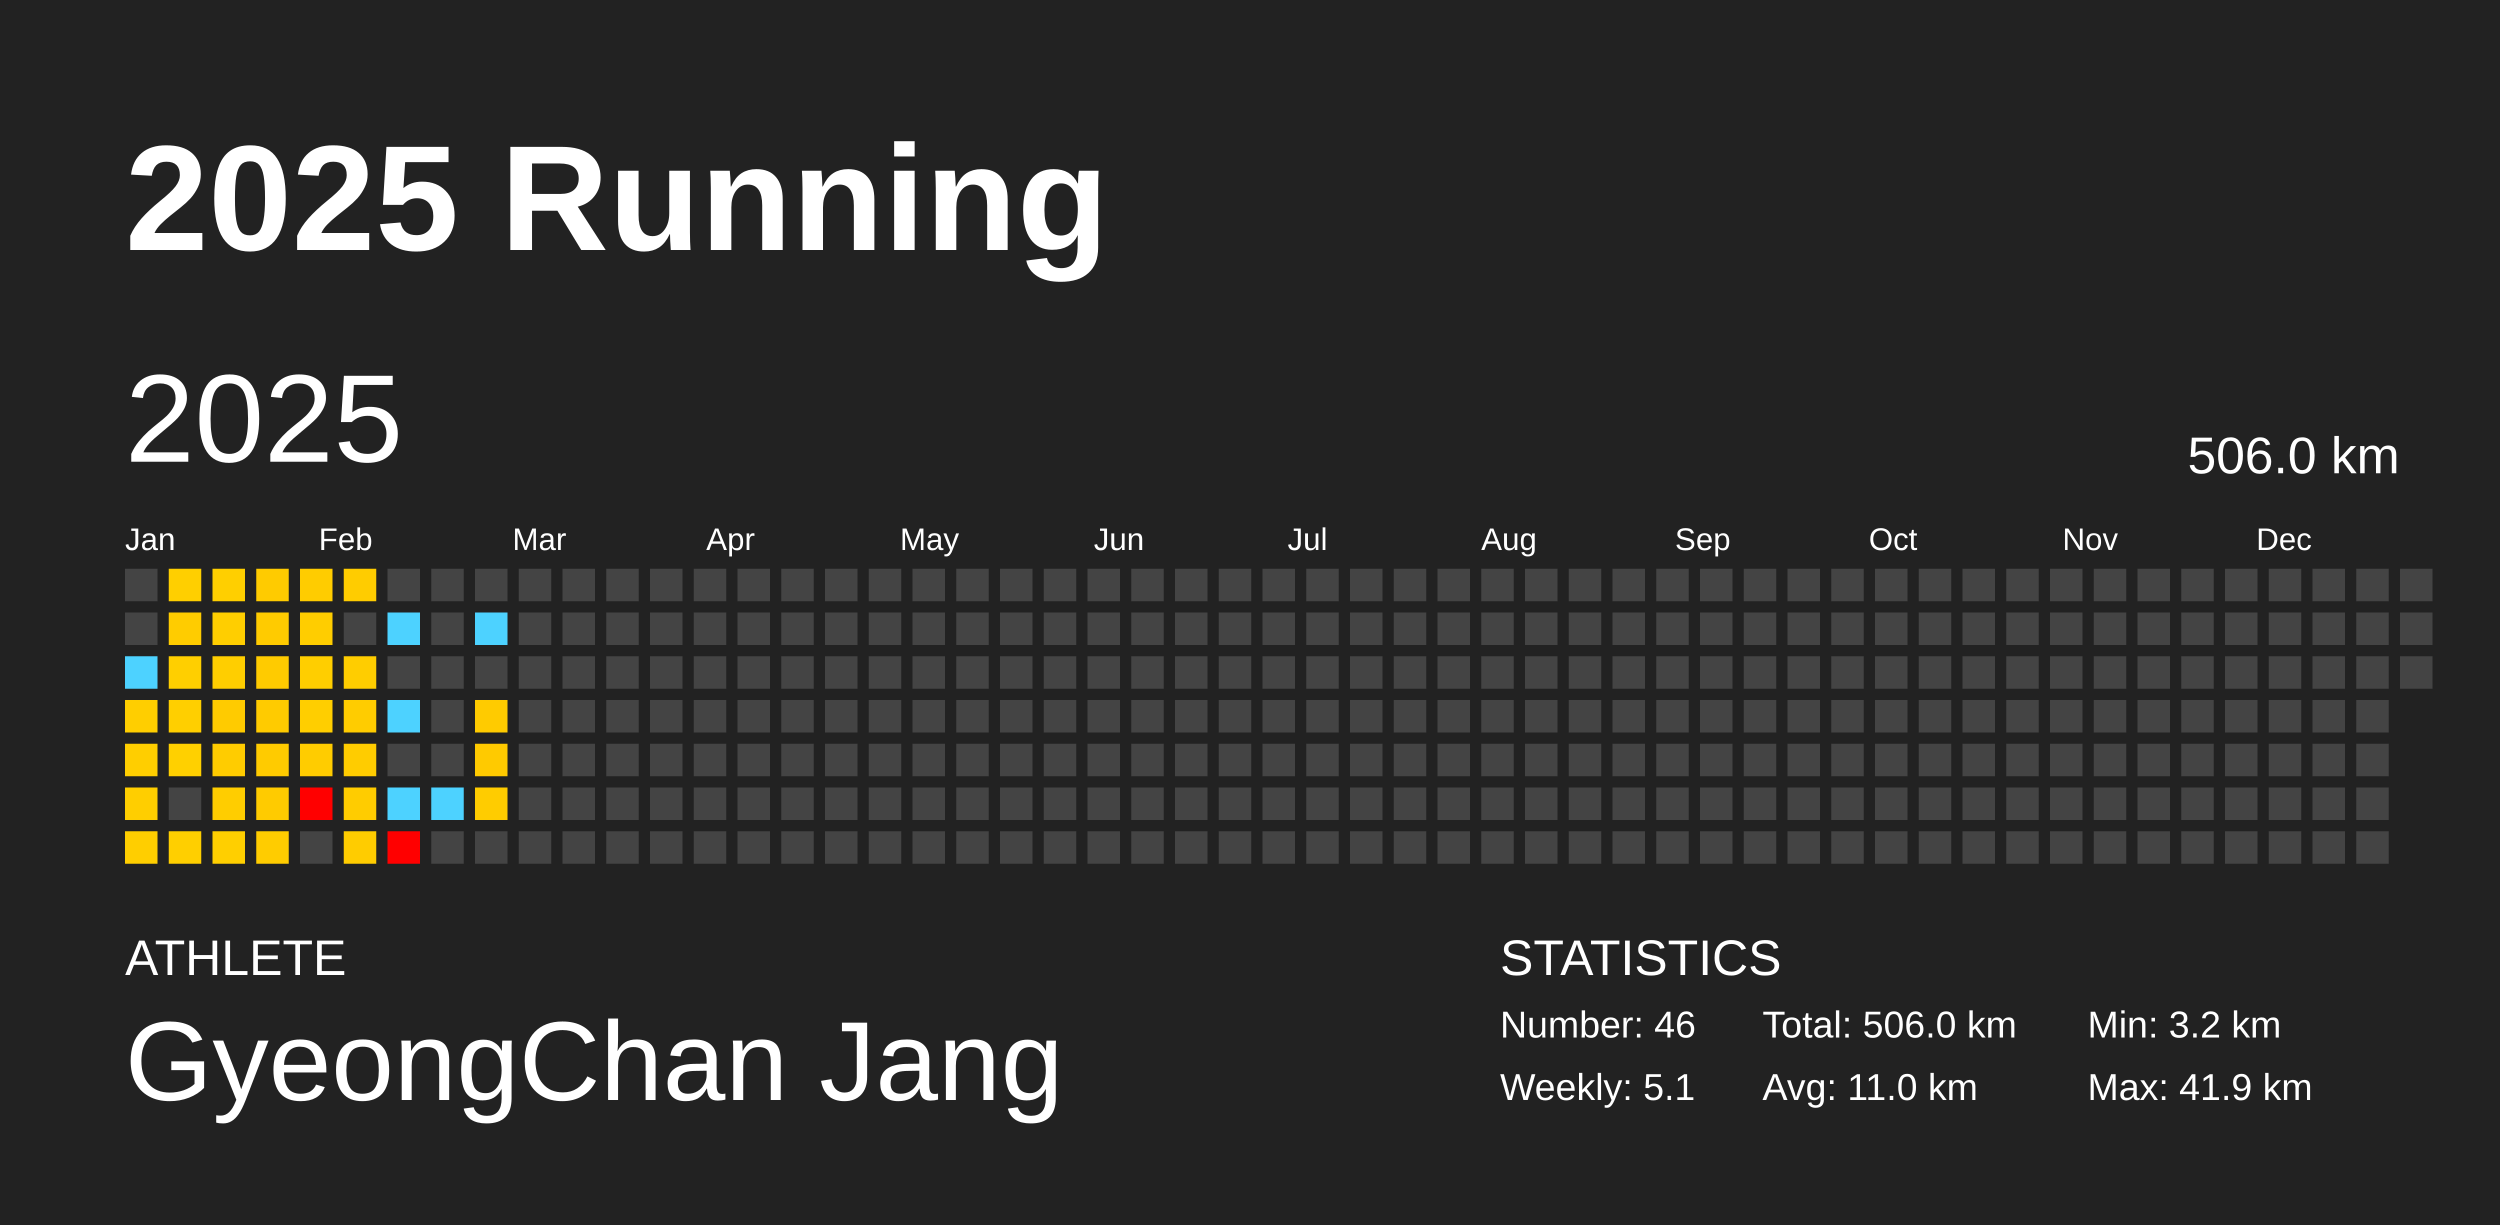
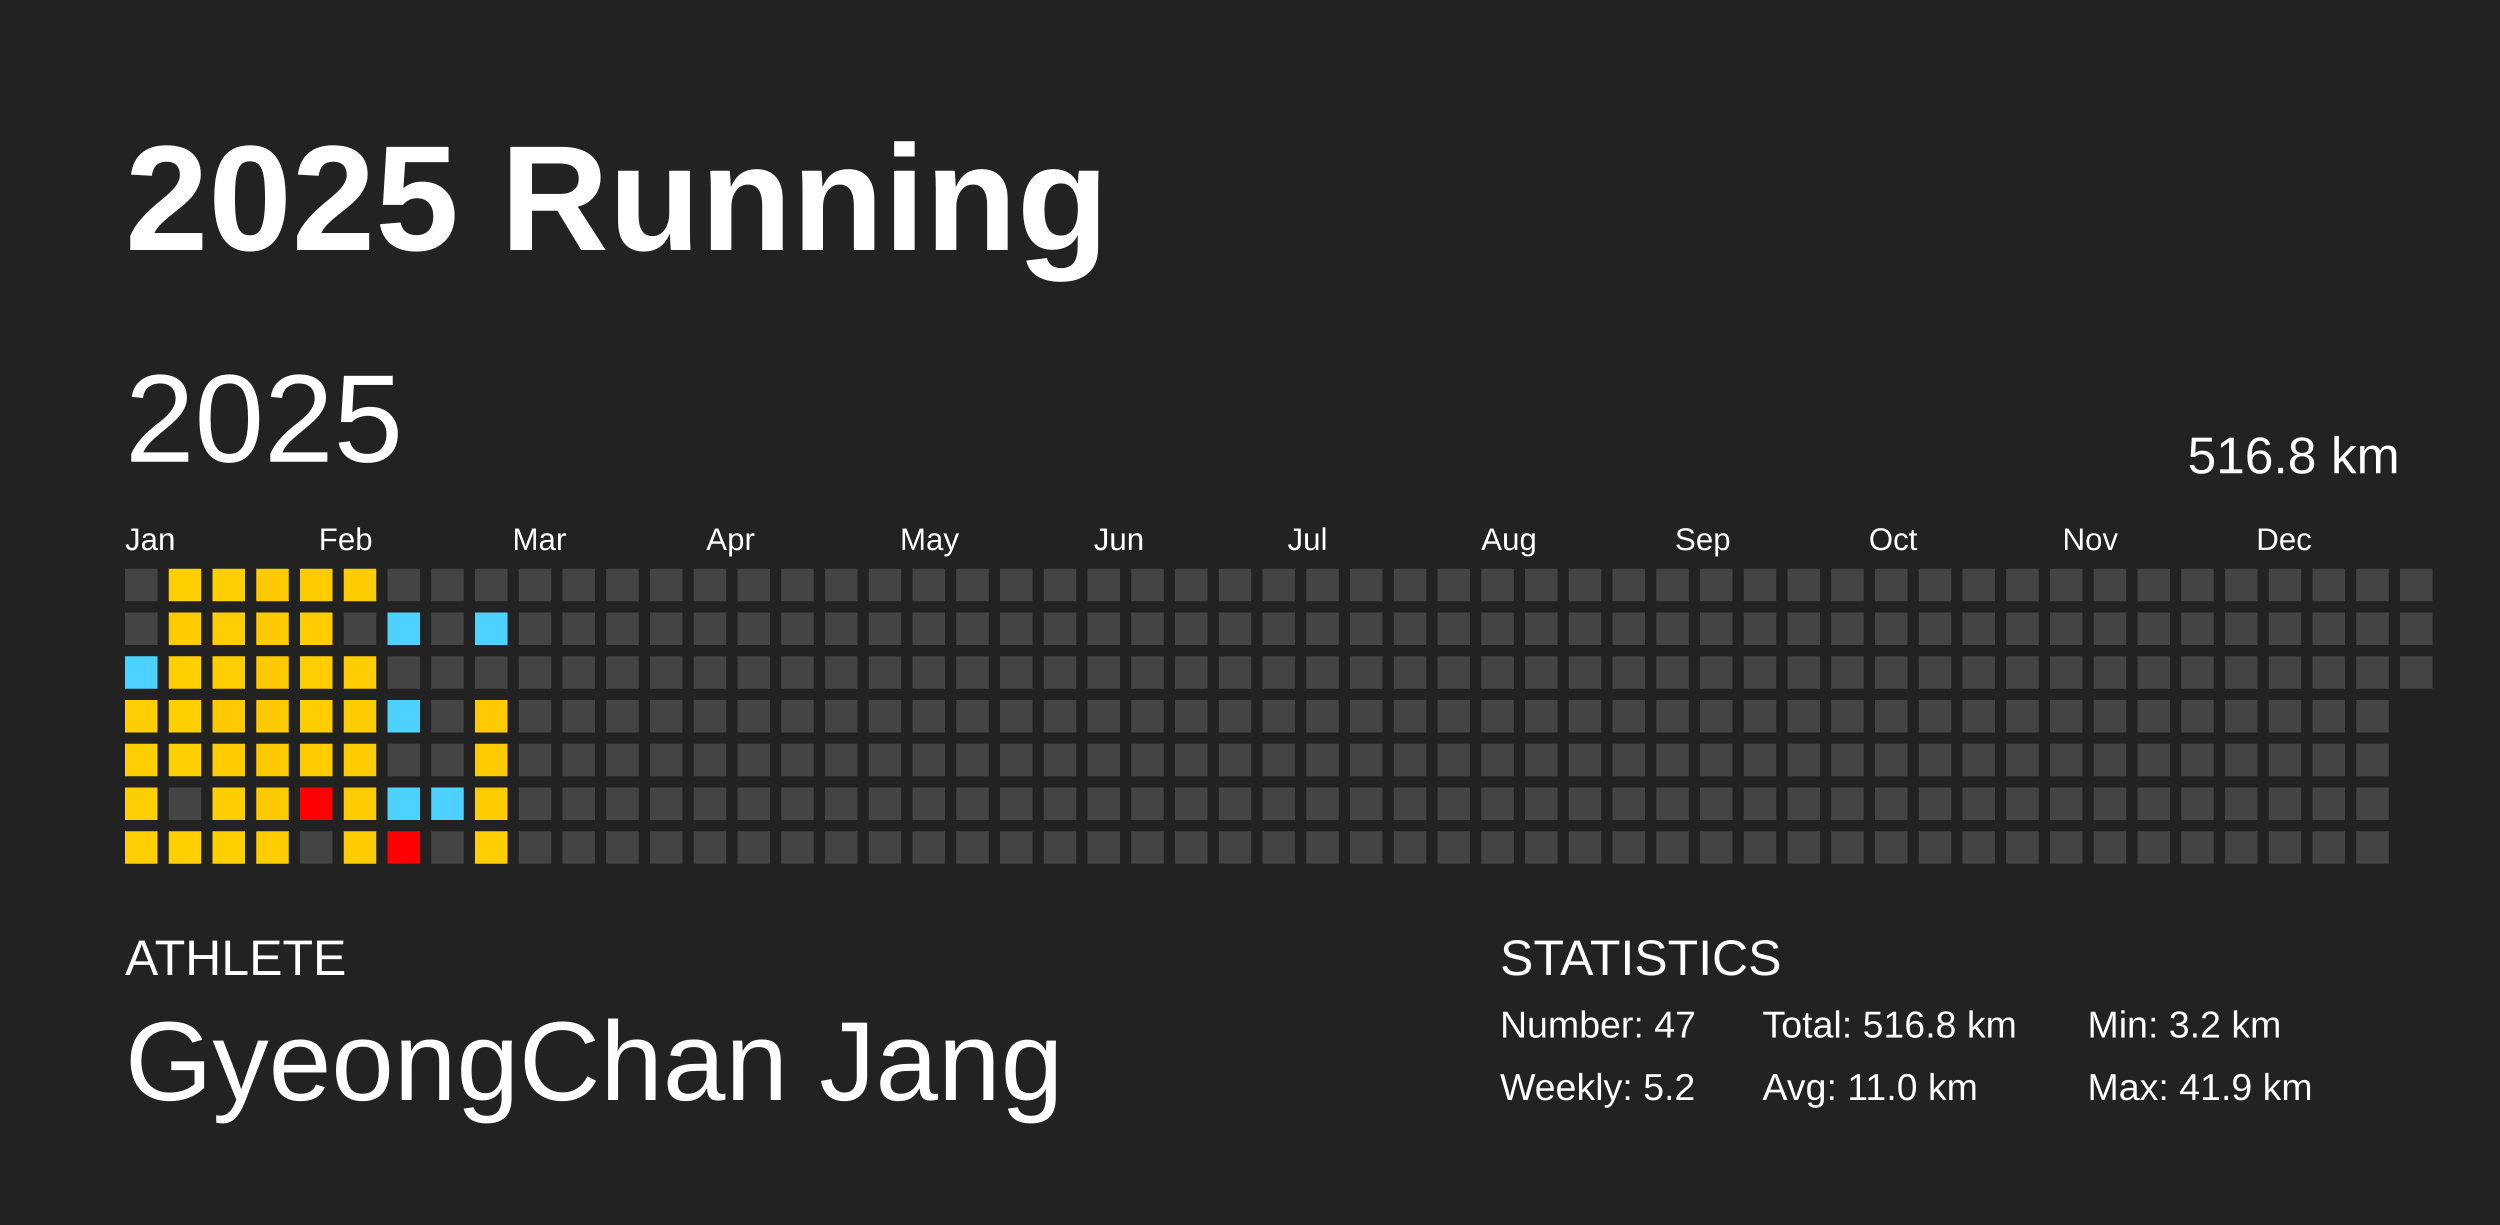
<svg xmlns="http://www.w3.org/2000/svg" baseProfile="full" height="98mm" version="1.1" viewBox="0,0,200,98" width="200mm">
  <defs />
  <rect fill="#222222" height="98" width="200" x="0" y="0" />
  <text fill="#FFFFFF" style="font-size:12px; font-family:Arial; font-weight:bold;" x="10" y="20">2025 Running</text>
  <text fill="#FFFFFF" style="font-size:4px; font-family:Arial" x="10" y="78">ATHLETE</text>
  <text fill="#FFFFFF" style="font-size:9px; font-family:Arial" x="10" y="88">GyeongChan Jang</text>
  <text fill="#FFFFFF" style="font-size:4px; font-family:Arial" x="120" y="78">STATISTICS</text>
-   <text fill="#FFFFFF" style="font-size:3px; font-family:Arial" x="120" y="83">Number: 46</text>
-   <text fill="#FFFFFF" style="font-size:3px; font-family:Arial" x="120" y="88">Weekly: 5.1</text>
-   <text fill="#FFFFFF" style="font-size:3px; font-family:Arial" x="141" y="83">Total: 506.0 km</text>
+   <text fill="#FFFFFF" style="font-size:3px; font-family:Arial" x="120" y="83">Number: 47</text>
+   <text fill="#FFFFFF" style="font-size:3px; font-family:Arial" x="120" y="88">Weekly: 5.2</text>
+   <text fill="#FFFFFF" style="font-size:3px; font-family:Arial" x="141" y="83">Total: 516.8 km</text>
  <text fill="#FFFFFF" style="font-size:3px; font-family:Arial" x="141" y="88">Avg: 11.0 km</text>
  <text fill="#FFFFFF" style="font-size:3px; font-family:Arial" x="167" y="83">Min: 3.2 km</text>
  <text fill="#FFFFFF" style="font-size:3px; font-family:Arial" x="167" y="88">Max: 41.9 km</text>
  <text dominant-baseline="hanging" fill="#FFFFFF" style="font-size:10.0px; font-family:Arial;" x="10" y="30">2025</text>
-   <text dominant-baseline="hanging" fill="#FFFFFF" style="font-size:4.125px; font-family:Arial;" x="175" y="35">506.0 km</text>
+   <text dominant-baseline="hanging" fill="#FFFFFF" style="font-size:4.125px; font-family:Arial;" x="175" y="35">516.8 km</text>
  <text fill="#FFFFFF" style="font-size:2.5px; font-family:Arial" x="10.0" y="44">Jan</text>
  <text fill="#FFFFFF" style="font-size:2.5px; font-family:Arial" x="25.5" y="44">Feb</text>
  <text fill="#FFFFFF" style="font-size:2.5px; font-family:Arial" x="41.0" y="44">Mar</text>
  <text fill="#FFFFFF" style="font-size:2.5px; font-family:Arial" x="56.5" y="44">Apr</text>
  <text fill="#FFFFFF" style="font-size:2.5px; font-family:Arial" x="72.0" y="44">May</text>
  <text fill="#FFFFFF" style="font-size:2.5px; font-family:Arial" x="87.5" y="44">Jun</text>
  <text fill="#FFFFFF" style="font-size:2.5px; font-family:Arial" x="103.0" y="44">Jul</text>
  <text fill="#FFFFFF" style="font-size:2.5px; font-family:Arial" x="118.5" y="44">Aug</text>
  <text fill="#FFFFFF" style="font-size:2.5px; font-family:Arial" x="134.0" y="44">Sep</text>
  <text fill="#FFFFFF" style="font-size:2.5px; font-family:Arial" x="149.5" y="44">Oct</text>
  <text fill="#FFFFFF" style="font-size:2.5px; font-family:Arial" x="165.0" y="44">Nov</text>
  <text fill="#FFFFFF" style="font-size:2.5px; font-family:Arial" x="180.5" y="44">Dec</text>
  <rect fill="#444444" height="2.6" width="2.6" x="10.0" y="45.5" />
  <rect fill="#444444" height="2.6" width="2.6" x="10.0" y="49.0" />
  <rect fill="#4dd2ff" height="2.6" width="2.6" x="10.0" y="52.5" />
  <rect fill="#ffce00" height="2.6" width="2.6" x="10.0" y="56.0" />
  <rect fill="#ffce00" height="2.6" width="2.6" x="10.0" y="59.5" />
  <rect fill="#ffce00" height="2.6" width="2.6" x="10.0" y="63.0" />
  <rect fill="#ffce00" height="2.6" width="2.6" x="10.0" y="66.5" />
  <rect fill="#ffcf00" height="2.6" width="2.6" x="13.5" y="45.5" />
  <rect fill="#ffcc00" height="2.6" width="2.6" x="13.5" y="49.0" />
  <rect fill="#ffcf00" height="2.6" width="2.6" x="13.5" y="52.5" />
  <rect fill="#ffcf00" height="2.6" width="2.6" x="13.5" y="56.0" />
  <rect fill="#ffd000" height="2.6" width="2.6" x="13.5" y="59.5" />
  <rect fill="#444444" height="2.6" width="2.6" x="13.5" y="63.0" />
  <rect fill="#ffcf00" height="2.6" width="2.6" x="13.5" y="66.5" />
  <rect fill="#ffcf00" height="2.6" width="2.6" x="17.0" y="45.5" />
  <rect fill="#ffce00" height="2.6" width="2.6" x="17.0" y="49.0" />
  <rect fill="#ffce00" height="2.6" width="2.6" x="17.0" y="52.5" />
  <rect fill="#ffcb00" height="2.6" width="2.6" x="17.0" y="56.0" />
  <rect fill="#ffcc00" height="2.6" width="2.6" x="17.0" y="59.5" />
  <rect fill="#ffcd00" height="2.6" width="2.6" x="17.0" y="63.0" />
  <rect fill="#ffcf00" height="2.6" width="2.6" x="17.0" y="66.5" />
  <rect fill="#ffcb00" height="2.6" width="2.6" x="20.5" y="45.5" />
  <rect fill="#ffcb00" height="2.6" width="2.6" x="20.5" y="49.0" />
  <rect fill="#ffcb00" height="2.6" width="2.6" x="20.5" y="52.5" />
  <rect fill="#ffcb00" height="2.6" width="2.6" x="20.5" y="56.0" />
  <rect fill="#ffcb00" height="2.6" width="2.6" x="20.5" y="59.5" />
  <rect fill="#ffcb00" height="2.6" width="2.6" x="20.5" y="63.0" />
  <rect fill="#ffcc00" height="2.6" width="2.6" x="20.5" y="66.5" />
  <rect fill="#ffcc00" height="2.6" width="2.6" x="24.0" y="45.5" />
  <rect fill="#ffcd00" height="2.6" width="2.6" x="24.0" y="49.0" />
  <rect fill="#ffce00" height="2.6" width="2.6" x="24.0" y="52.5" />
  <rect fill="#ffce00" height="2.6" width="2.6" x="24.0" y="56.0" />
  <rect fill="#ffcc00" height="2.6" width="2.6" x="24.0" y="59.5" />
  <rect fill="red" height="2.6" width="2.6" x="24.0" y="63.0" />
  <rect fill="#444444" height="2.6" width="2.6" x="24.0" y="66.5" />
  <rect fill="#ffcc00" height="2.6" width="2.6" x="27.5" y="45.5" />
  <rect fill="#444444" height="2.6" width="2.6" x="27.5" y="49.0" />
  <rect fill="#ffcd00" height="2.6" width="2.6" x="27.5" y="52.5" />
  <rect fill="#ffcc00" height="2.6" width="2.6" x="27.5" y="56.0" />
  <rect fill="#ffcc00" height="2.6" width="2.6" x="27.5" y="59.5" />
  <rect fill="#ffcc00" height="2.6" width="2.6" x="27.5" y="63.0" />
  <rect fill="#ffcc00" height="2.6" width="2.6" x="27.5" y="66.5" />
  <rect fill="#444444" height="2.6" width="2.6" x="31.0" y="45.5" />
  <rect fill="#4dd2ff" height="2.6" width="2.6" x="31.0" y="49.0" />
  <rect fill="#444444" height="2.6" width="2.6" x="31.0" y="52.5" />
  <rect fill="#4dd2ff" height="2.6" width="2.6" x="31.0" y="56.0" />
  <rect fill="#444444" height="2.6" width="2.6" x="31.0" y="59.5" />
  <rect fill="#4dd2ff" height="2.6" width="2.6" x="31.0" y="63.0" />
  <rect fill="red" height="2.6" width="2.6" x="31.0" y="66.5" />
  <rect fill="#444444" height="2.6" width="2.6" x="34.5" y="45.5" />
  <rect fill="#444444" height="2.6" width="2.6" x="34.5" y="49.0" />
  <rect fill="#444444" height="2.6" width="2.6" x="34.5" y="52.5" />
  <rect fill="#444444" height="2.6" width="2.6" x="34.5" y="56.0" />
  <rect fill="#444444" height="2.6" width="2.6" x="34.5" y="59.5" />
  <rect fill="#4dd2ff" height="2.6" width="2.6" x="34.5" y="63.0" />
  <rect fill="#444444" height="2.6" width="2.6" x="34.5" y="66.5" />
  <rect fill="#444444" height="2.6" width="2.6" x="38.0" y="45.5" />
  <rect fill="#4dd2ff" height="2.6" width="2.6" x="38.0" y="49.0" />
  <rect fill="#444444" height="2.6" width="2.6" x="38.0" y="52.5" />
  <rect fill="#ffcb00" height="2.6" width="2.6" x="38.0" y="56.0" />
  <rect fill="#ffca00" height="2.6" width="2.6" x="38.0" y="59.5" />
  <rect fill="#ffcc00" height="2.6" width="2.6" x="38.0" y="63.0" />
-   <rect fill="#444444" height="2.6" width="2.6" x="38.0" y="66.5" />
+   <rect fill="#ffcd00" height="2.6" width="2.6" x="38.0" y="66.5" />
  <rect fill="#444444" height="2.6" width="2.6" x="41.5" y="45.5" />
  <rect fill="#444444" height="2.6" width="2.6" x="41.5" y="49.0" />
  <rect fill="#444444" height="2.6" width="2.6" x="41.5" y="52.5" />
  <rect fill="#444444" height="2.6" width="2.6" x="41.5" y="56.0" />
  <rect fill="#444444" height="2.6" width="2.6" x="41.5" y="59.5" />
  <rect fill="#444444" height="2.6" width="2.6" x="41.5" y="63.0" />
  <rect fill="#444444" height="2.6" width="2.6" x="41.5" y="66.5" />
  <rect fill="#444444" height="2.6" width="2.6" x="45.0" y="45.5" />
  <rect fill="#444444" height="2.6" width="2.6" x="45.0" y="49.0" />
  <rect fill="#444444" height="2.6" width="2.6" x="45.0" y="52.5" />
  <rect fill="#444444" height="2.6" width="2.6" x="45.0" y="56.0" />
  <rect fill="#444444" height="2.6" width="2.6" x="45.0" y="59.5" />
  <rect fill="#444444" height="2.6" width="2.6" x="45.0" y="63.0" />
  <rect fill="#444444" height="2.6" width="2.6" x="45.0" y="66.5" />
  <rect fill="#444444" height="2.6" width="2.6" x="48.5" y="45.5" />
  <rect fill="#444444" height="2.6" width="2.6" x="48.5" y="49.0" />
  <rect fill="#444444" height="2.6" width="2.6" x="48.5" y="52.5" />
  <rect fill="#444444" height="2.6" width="2.6" x="48.5" y="56.0" />
  <rect fill="#444444" height="2.6" width="2.6" x="48.5" y="59.5" />
  <rect fill="#444444" height="2.6" width="2.6" x="48.5" y="63.0" />
  <rect fill="#444444" height="2.6" width="2.6" x="48.5" y="66.5" />
  <rect fill="#444444" height="2.6" width="2.6" x="52.0" y="45.5" />
  <rect fill="#444444" height="2.6" width="2.6" x="52.0" y="49.0" />
  <rect fill="#444444" height="2.6" width="2.6" x="52.0" y="52.5" />
  <rect fill="#444444" height="2.6" width="2.6" x="52.0" y="56.0" />
  <rect fill="#444444" height="2.6" width="2.6" x="52.0" y="59.5" />
  <rect fill="#444444" height="2.6" width="2.6" x="52.0" y="63.0" />
  <rect fill="#444444" height="2.6" width="2.6" x="52.0" y="66.5" />
  <rect fill="#444444" height="2.6" width="2.6" x="55.5" y="45.5" />
  <rect fill="#444444" height="2.6" width="2.6" x="55.5" y="49.0" />
  <rect fill="#444444" height="2.6" width="2.6" x="55.5" y="52.5" />
  <rect fill="#444444" height="2.6" width="2.6" x="55.5" y="56.0" />
  <rect fill="#444444" height="2.6" width="2.6" x="55.5" y="59.5" />
  <rect fill="#444444" height="2.6" width="2.6" x="55.5" y="63.0" />
  <rect fill="#444444" height="2.6" width="2.6" x="55.5" y="66.5" />
  <rect fill="#444444" height="2.6" width="2.6" x="59.0" y="45.5" />
  <rect fill="#444444" height="2.6" width="2.6" x="59.0" y="49.0" />
  <rect fill="#444444" height="2.6" width="2.6" x="59.0" y="52.5" />
  <rect fill="#444444" height="2.6" width="2.6" x="59.0" y="56.0" />
  <rect fill="#444444" height="2.6" width="2.6" x="59.0" y="59.5" />
  <rect fill="#444444" height="2.6" width="2.6" x="59.0" y="63.0" />
  <rect fill="#444444" height="2.6" width="2.6" x="59.0" y="66.5" />
  <rect fill="#444444" height="2.6" width="2.6" x="62.5" y="45.5" />
  <rect fill="#444444" height="2.6" width="2.6" x="62.5" y="49.0" />
  <rect fill="#444444" height="2.6" width="2.6" x="62.5" y="52.5" />
  <rect fill="#444444" height="2.6" width="2.6" x="62.5" y="56.0" />
  <rect fill="#444444" height="2.6" width="2.6" x="62.5" y="59.5" />
  <rect fill="#444444" height="2.6" width="2.6" x="62.5" y="63.0" />
  <rect fill="#444444" height="2.6" width="2.6" x="62.5" y="66.5" />
  <rect fill="#444444" height="2.6" width="2.6" x="66.0" y="45.5" />
  <rect fill="#444444" height="2.6" width="2.6" x="66.0" y="49.0" />
  <rect fill="#444444" height="2.6" width="2.6" x="66.0" y="52.5" />
  <rect fill="#444444" height="2.6" width="2.6" x="66.0" y="56.0" />
  <rect fill="#444444" height="2.6" width="2.6" x="66.0" y="59.5" />
  <rect fill="#444444" height="2.6" width="2.6" x="66.0" y="63.0" />
  <rect fill="#444444" height="2.6" width="2.6" x="66.0" y="66.5" />
  <rect fill="#444444" height="2.6" width="2.6" x="69.5" y="45.5" />
  <rect fill="#444444" height="2.6" width="2.6" x="69.5" y="49.0" />
  <rect fill="#444444" height="2.6" width="2.6" x="69.5" y="52.5" />
  <rect fill="#444444" height="2.6" width="2.6" x="69.5" y="56.0" />
  <rect fill="#444444" height="2.6" width="2.6" x="69.5" y="59.5" />
  <rect fill="#444444" height="2.6" width="2.6" x="69.5" y="63.0" />
  <rect fill="#444444" height="2.6" width="2.6" x="69.5" y="66.5" />
  <rect fill="#444444" height="2.6" width="2.6" x="73.0" y="45.5" />
  <rect fill="#444444" height="2.6" width="2.6" x="73.0" y="49.0" />
  <rect fill="#444444" height="2.6" width="2.6" x="73.0" y="52.5" />
  <rect fill="#444444" height="2.6" width="2.6" x="73.0" y="56.0" />
  <rect fill="#444444" height="2.6" width="2.6" x="73.0" y="59.5" />
  <rect fill="#444444" height="2.6" width="2.6" x="73.0" y="63.0" />
  <rect fill="#444444" height="2.6" width="2.6" x="73.0" y="66.5" />
  <rect fill="#444444" height="2.6" width="2.6" x="76.5" y="45.5" />
  <rect fill="#444444" height="2.6" width="2.6" x="76.5" y="49.0" />
  <rect fill="#444444" height="2.6" width="2.6" x="76.5" y="52.5" />
  <rect fill="#444444" height="2.6" width="2.6" x="76.5" y="56.0" />
  <rect fill="#444444" height="2.6" width="2.6" x="76.5" y="59.5" />
  <rect fill="#444444" height="2.6" width="2.6" x="76.5" y="63.0" />
  <rect fill="#444444" height="2.6" width="2.6" x="76.5" y="66.5" />
  <rect fill="#444444" height="2.6" width="2.6" x="80.0" y="45.5" />
  <rect fill="#444444" height="2.6" width="2.6" x="80.0" y="49.0" />
  <rect fill="#444444" height="2.6" width="2.6" x="80.0" y="52.5" />
  <rect fill="#444444" height="2.6" width="2.6" x="80.0" y="56.0" />
  <rect fill="#444444" height="2.6" width="2.6" x="80.0" y="59.5" />
  <rect fill="#444444" height="2.6" width="2.6" x="80.0" y="63.0" />
  <rect fill="#444444" height="2.6" width="2.6" x="80.0" y="66.5" />
  <rect fill="#444444" height="2.6" width="2.6" x="83.5" y="45.5" />
  <rect fill="#444444" height="2.6" width="2.6" x="83.5" y="49.0" />
  <rect fill="#444444" height="2.6" width="2.6" x="83.5" y="52.5" />
  <rect fill="#444444" height="2.6" width="2.6" x="83.5" y="56.0" />
  <rect fill="#444444" height="2.6" width="2.6" x="83.5" y="59.5" />
  <rect fill="#444444" height="2.6" width="2.6" x="83.5" y="63.0" />
  <rect fill="#444444" height="2.6" width="2.6" x="83.5" y="66.5" />
  <rect fill="#444444" height="2.6" width="2.6" x="87.0" y="45.5" />
  <rect fill="#444444" height="2.6" width="2.6" x="87.0" y="49.0" />
  <rect fill="#444444" height="2.6" width="2.6" x="87.0" y="52.5" />
  <rect fill="#444444" height="2.6" width="2.6" x="87.0" y="56.0" />
  <rect fill="#444444" height="2.6" width="2.6" x="87.0" y="59.5" />
  <rect fill="#444444" height="2.6" width="2.6" x="87.0" y="63.0" />
  <rect fill="#444444" height="2.6" width="2.6" x="87.0" y="66.5" />
  <rect fill="#444444" height="2.6" width="2.6" x="90.5" y="45.5" />
  <rect fill="#444444" height="2.6" width="2.6" x="90.5" y="49.0" />
  <rect fill="#444444" height="2.6" width="2.6" x="90.5" y="52.5" />
  <rect fill="#444444" height="2.6" width="2.6" x="90.5" y="56.0" />
  <rect fill="#444444" height="2.6" width="2.6" x="90.5" y="59.5" />
  <rect fill="#444444" height="2.6" width="2.6" x="90.5" y="63.0" />
  <rect fill="#444444" height="2.6" width="2.6" x="90.5" y="66.5" />
  <rect fill="#444444" height="2.6" width="2.6" x="94.0" y="45.5" />
  <rect fill="#444444" height="2.6" width="2.6" x="94.0" y="49.0" />
  <rect fill="#444444" height="2.6" width="2.6" x="94.0" y="52.5" />
  <rect fill="#444444" height="2.6" width="2.6" x="94.0" y="56.0" />
  <rect fill="#444444" height="2.6" width="2.6" x="94.0" y="59.5" />
  <rect fill="#444444" height="2.6" width="2.6" x="94.0" y="63.0" />
  <rect fill="#444444" height="2.6" width="2.6" x="94.0" y="66.5" />
  <rect fill="#444444" height="2.6" width="2.6" x="97.5" y="45.5" />
  <rect fill="#444444" height="2.6" width="2.6" x="97.5" y="49.0" />
  <rect fill="#444444" height="2.6" width="2.6" x="97.5" y="52.5" />
  <rect fill="#444444" height="2.6" width="2.6" x="97.5" y="56.0" />
  <rect fill="#444444" height="2.6" width="2.6" x="97.5" y="59.5" />
  <rect fill="#444444" height="2.6" width="2.6" x="97.5" y="63.0" />
  <rect fill="#444444" height="2.6" width="2.6" x="97.5" y="66.5" />
  <rect fill="#444444" height="2.6" width="2.6" x="101.0" y="45.5" />
  <rect fill="#444444" height="2.6" width="2.6" x="101.0" y="49.0" />
  <rect fill="#444444" height="2.6" width="2.6" x="101.0" y="52.5" />
  <rect fill="#444444" height="2.6" width="2.6" x="101.0" y="56.0" />
  <rect fill="#444444" height="2.6" width="2.6" x="101.0" y="59.5" />
  <rect fill="#444444" height="2.6" width="2.6" x="101.0" y="63.0" />
  <rect fill="#444444" height="2.6" width="2.6" x="101.0" y="66.5" />
  <rect fill="#444444" height="2.6" width="2.6" x="104.5" y="45.5" />
  <rect fill="#444444" height="2.6" width="2.6" x="104.5" y="49.0" />
  <rect fill="#444444" height="2.6" width="2.6" x="104.5" y="52.5" />
  <rect fill="#444444" height="2.6" width="2.6" x="104.5" y="56.0" />
  <rect fill="#444444" height="2.6" width="2.6" x="104.5" y="59.5" />
  <rect fill="#444444" height="2.6" width="2.6" x="104.5" y="63.0" />
  <rect fill="#444444" height="2.6" width="2.6" x="104.5" y="66.5" />
  <rect fill="#444444" height="2.6" width="2.6" x="108.0" y="45.5" />
  <rect fill="#444444" height="2.6" width="2.6" x="108.0" y="49.0" />
  <rect fill="#444444" height="2.6" width="2.6" x="108.0" y="52.5" />
  <rect fill="#444444" height="2.6" width="2.6" x="108.0" y="56.0" />
  <rect fill="#444444" height="2.6" width="2.6" x="108.0" y="59.5" />
  <rect fill="#444444" height="2.6" width="2.6" x="108.0" y="63.0" />
  <rect fill="#444444" height="2.6" width="2.6" x="108.0" y="66.5" />
  <rect fill="#444444" height="2.6" width="2.6" x="111.5" y="45.5" />
  <rect fill="#444444" height="2.6" width="2.6" x="111.5" y="49.0" />
  <rect fill="#444444" height="2.6" width="2.6" x="111.5" y="52.5" />
  <rect fill="#444444" height="2.6" width="2.6" x="111.5" y="56.0" />
  <rect fill="#444444" height="2.6" width="2.6" x="111.5" y="59.5" />
  <rect fill="#444444" height="2.6" width="2.6" x="111.5" y="63.0" />
  <rect fill="#444444" height="2.6" width="2.6" x="111.5" y="66.5" />
  <rect fill="#444444" height="2.6" width="2.6" x="115.0" y="45.5" />
  <rect fill="#444444" height="2.6" width="2.6" x="115.0" y="49.0" />
  <rect fill="#444444" height="2.6" width="2.6" x="115.0" y="52.5" />
  <rect fill="#444444" height="2.6" width="2.6" x="115.0" y="56.0" />
  <rect fill="#444444" height="2.6" width="2.6" x="115.0" y="59.5" />
  <rect fill="#444444" height="2.6" width="2.6" x="115.0" y="63.0" />
  <rect fill="#444444" height="2.6" width="2.6" x="115.0" y="66.5" />
  <rect fill="#444444" height="2.6" width="2.6" x="118.5" y="45.5" />
  <rect fill="#444444" height="2.6" width="2.6" x="118.5" y="49.0" />
  <rect fill="#444444" height="2.6" width="2.6" x="118.5" y="52.5" />
  <rect fill="#444444" height="2.6" width="2.6" x="118.5" y="56.0" />
  <rect fill="#444444" height="2.6" width="2.6" x="118.5" y="59.5" />
  <rect fill="#444444" height="2.6" width="2.6" x="118.5" y="63.0" />
  <rect fill="#444444" height="2.6" width="2.6" x="118.5" y="66.5" />
  <rect fill="#444444" height="2.6" width="2.6" x="122.0" y="45.5" />
  <rect fill="#444444" height="2.6" width="2.6" x="122.0" y="49.0" />
  <rect fill="#444444" height="2.6" width="2.6" x="122.0" y="52.5" />
  <rect fill="#444444" height="2.6" width="2.6" x="122.0" y="56.0" />
  <rect fill="#444444" height="2.6" width="2.6" x="122.0" y="59.5" />
  <rect fill="#444444" height="2.6" width="2.6" x="122.0" y="63.0" />
  <rect fill="#444444" height="2.6" width="2.6" x="122.0" y="66.5" />
  <rect fill="#444444" height="2.6" width="2.6" x="125.5" y="45.5" />
  <rect fill="#444444" height="2.6" width="2.6" x="125.5" y="49.0" />
  <rect fill="#444444" height="2.6" width="2.6" x="125.5" y="52.5" />
  <rect fill="#444444" height="2.6" width="2.6" x="125.5" y="56.0" />
  <rect fill="#444444" height="2.6" width="2.6" x="125.5" y="59.5" />
  <rect fill="#444444" height="2.6" width="2.6" x="125.5" y="63.0" />
  <rect fill="#444444" height="2.6" width="2.6" x="125.5" y="66.5" />
  <rect fill="#444444" height="2.6" width="2.6" x="129.0" y="45.5" />
  <rect fill="#444444" height="2.6" width="2.6" x="129.0" y="49.0" />
  <rect fill="#444444" height="2.6" width="2.6" x="129.0" y="52.5" />
  <rect fill="#444444" height="2.6" width="2.6" x="129.0" y="56.0" />
  <rect fill="#444444" height="2.6" width="2.6" x="129.0" y="59.5" />
  <rect fill="#444444" height="2.6" width="2.6" x="129.0" y="63.0" />
  <rect fill="#444444" height="2.6" width="2.6" x="129.0" y="66.5" />
  <rect fill="#444444" height="2.6" width="2.6" x="132.5" y="45.5" />
  <rect fill="#444444" height="2.6" width="2.6" x="132.5" y="49.0" />
  <rect fill="#444444" height="2.6" width="2.6" x="132.5" y="52.5" />
  <rect fill="#444444" height="2.6" width="2.6" x="132.5" y="56.0" />
  <rect fill="#444444" height="2.6" width="2.6" x="132.5" y="59.5" />
  <rect fill="#444444" height="2.6" width="2.6" x="132.5" y="63.0" />
  <rect fill="#444444" height="2.6" width="2.6" x="132.5" y="66.5" />
  <rect fill="#444444" height="2.6" width="2.6" x="136.0" y="45.5" />
  <rect fill="#444444" height="2.6" width="2.6" x="136.0" y="49.0" />
  <rect fill="#444444" height="2.6" width="2.6" x="136.0" y="52.5" />
  <rect fill="#444444" height="2.6" width="2.6" x="136.0" y="56.0" />
  <rect fill="#444444" height="2.6" width="2.6" x="136.0" y="59.5" />
  <rect fill="#444444" height="2.6" width="2.6" x="136.0" y="63.0" />
  <rect fill="#444444" height="2.6" width="2.6" x="136.0" y="66.5" />
  <rect fill="#444444" height="2.6" width="2.6" x="139.5" y="45.5" />
  <rect fill="#444444" height="2.6" width="2.6" x="139.5" y="49.0" />
  <rect fill="#444444" height="2.6" width="2.6" x="139.5" y="52.5" />
  <rect fill="#444444" height="2.6" width="2.6" x="139.5" y="56.0" />
  <rect fill="#444444" height="2.6" width="2.6" x="139.5" y="59.5" />
  <rect fill="#444444" height="2.6" width="2.6" x="139.5" y="63.0" />
  <rect fill="#444444" height="2.6" width="2.6" x="139.5" y="66.5" />
  <rect fill="#444444" height="2.6" width="2.6" x="143.0" y="45.5" />
  <rect fill="#444444" height="2.6" width="2.6" x="143.0" y="49.0" />
  <rect fill="#444444" height="2.6" width="2.6" x="143.0" y="52.5" />
  <rect fill="#444444" height="2.6" width="2.6" x="143.0" y="56.0" />
  <rect fill="#444444" height="2.6" width="2.6" x="143.0" y="59.5" />
  <rect fill="#444444" height="2.6" width="2.6" x="143.0" y="63.0" />
  <rect fill="#444444" height="2.6" width="2.6" x="143.0" y="66.5" />
  <rect fill="#444444" height="2.6" width="2.6" x="146.5" y="45.5" />
  <rect fill="#444444" height="2.6" width="2.6" x="146.5" y="49.0" />
  <rect fill="#444444" height="2.6" width="2.6" x="146.5" y="52.5" />
  <rect fill="#444444" height="2.6" width="2.6" x="146.5" y="56.0" />
  <rect fill="#444444" height="2.6" width="2.6" x="146.5" y="59.5" />
  <rect fill="#444444" height="2.6" width="2.6" x="146.5" y="63.0" />
  <rect fill="#444444" height="2.6" width="2.6" x="146.5" y="66.5" />
  <rect fill="#444444" height="2.6" width="2.6" x="150.0" y="45.5" />
  <rect fill="#444444" height="2.6" width="2.6" x="150.0" y="49.0" />
  <rect fill="#444444" height="2.6" width="2.6" x="150.0" y="52.5" />
  <rect fill="#444444" height="2.6" width="2.6" x="150.0" y="56.0" />
  <rect fill="#444444" height="2.6" width="2.6" x="150.0" y="59.5" />
  <rect fill="#444444" height="2.6" width="2.6" x="150.0" y="63.0" />
  <rect fill="#444444" height="2.6" width="2.6" x="150.0" y="66.5" />
  <rect fill="#444444" height="2.6" width="2.6" x="153.5" y="45.5" />
  <rect fill="#444444" height="2.6" width="2.6" x="153.5" y="49.0" />
  <rect fill="#444444" height="2.6" width="2.6" x="153.5" y="52.5" />
  <rect fill="#444444" height="2.6" width="2.6" x="153.5" y="56.0" />
  <rect fill="#444444" height="2.6" width="2.6" x="153.5" y="59.5" />
  <rect fill="#444444" height="2.6" width="2.6" x="153.5" y="63.0" />
  <rect fill="#444444" height="2.6" width="2.6" x="153.5" y="66.5" />
  <rect fill="#444444" height="2.6" width="2.6" x="157.0" y="45.5" />
  <rect fill="#444444" height="2.6" width="2.6" x="157.0" y="49.0" />
  <rect fill="#444444" height="2.6" width="2.6" x="157.0" y="52.5" />
  <rect fill="#444444" height="2.6" width="2.6" x="157.0" y="56.0" />
  <rect fill="#444444" height="2.6" width="2.6" x="157.0" y="59.5" />
  <rect fill="#444444" height="2.6" width="2.6" x="157.0" y="63.0" />
  <rect fill="#444444" height="2.6" width="2.6" x="157.0" y="66.5" />
  <rect fill="#444444" height="2.6" width="2.6" x="160.5" y="45.5" />
  <rect fill="#444444" height="2.6" width="2.6" x="160.5" y="49.0" />
  <rect fill="#444444" height="2.6" width="2.6" x="160.5" y="52.5" />
  <rect fill="#444444" height="2.6" width="2.6" x="160.5" y="56.0" />
  <rect fill="#444444" height="2.6" width="2.6" x="160.5" y="59.5" />
  <rect fill="#444444" height="2.6" width="2.6" x="160.5" y="63.0" />
  <rect fill="#444444" height="2.6" width="2.6" x="160.5" y="66.5" />
  <rect fill="#444444" height="2.6" width="2.6" x="164.0" y="45.5" />
  <rect fill="#444444" height="2.6" width="2.6" x="164.0" y="49.0" />
  <rect fill="#444444" height="2.6" width="2.6" x="164.0" y="52.5" />
  <rect fill="#444444" height="2.6" width="2.6" x="164.0" y="56.0" />
  <rect fill="#444444" height="2.6" width="2.6" x="164.0" y="59.5" />
  <rect fill="#444444" height="2.6" width="2.6" x="164.0" y="63.0" />
  <rect fill="#444444" height="2.6" width="2.6" x="164.0" y="66.5" />
  <rect fill="#444444" height="2.6" width="2.6" x="167.5" y="45.5" />
  <rect fill="#444444" height="2.6" width="2.6" x="167.5" y="49.0" />
  <rect fill="#444444" height="2.6" width="2.6" x="167.5" y="52.5" />
  <rect fill="#444444" height="2.6" width="2.6" x="167.5" y="56.0" />
  <rect fill="#444444" height="2.6" width="2.6" x="167.5" y="59.5" />
  <rect fill="#444444" height="2.6" width="2.6" x="167.5" y="63.0" />
  <rect fill="#444444" height="2.6" width="2.6" x="167.5" y="66.5" />
  <rect fill="#444444" height="2.6" width="2.6" x="171.0" y="45.5" />
  <rect fill="#444444" height="2.6" width="2.6" x="171.0" y="49.0" />
  <rect fill="#444444" height="2.6" width="2.6" x="171.0" y="52.5" />
  <rect fill="#444444" height="2.6" width="2.6" x="171.0" y="56.0" />
  <rect fill="#444444" height="2.6" width="2.6" x="171.0" y="59.5" />
  <rect fill="#444444" height="2.6" width="2.6" x="171.0" y="63.0" />
  <rect fill="#444444" height="2.6" width="2.6" x="171.0" y="66.5" />
  <rect fill="#444444" height="2.6" width="2.6" x="174.5" y="45.5" />
  <rect fill="#444444" height="2.6" width="2.6" x="174.5" y="49.0" />
  <rect fill="#444444" height="2.6" width="2.6" x="174.5" y="52.5" />
  <rect fill="#444444" height="2.6" width="2.6" x="174.5" y="56.0" />
  <rect fill="#444444" height="2.6" width="2.6" x="174.5" y="59.5" />
  <rect fill="#444444" height="2.6" width="2.6" x="174.5" y="63.0" />
  <rect fill="#444444" height="2.6" width="2.6" x="174.5" y="66.5" />
  <rect fill="#444444" height="2.6" width="2.6" x="178.0" y="45.5" />
  <rect fill="#444444" height="2.6" width="2.6" x="178.0" y="49.0" />
  <rect fill="#444444" height="2.6" width="2.6" x="178.0" y="52.5" />
  <rect fill="#444444" height="2.6" width="2.6" x="178.0" y="56.0" />
  <rect fill="#444444" height="2.6" width="2.6" x="178.0" y="59.5" />
  <rect fill="#444444" height="2.6" width="2.6" x="178.0" y="63.0" />
  <rect fill="#444444" height="2.6" width="2.6" x="178.0" y="66.5" />
  <rect fill="#444444" height="2.6" width="2.6" x="181.5" y="45.5" />
  <rect fill="#444444" height="2.6" width="2.6" x="181.5" y="49.0" />
  <rect fill="#444444" height="2.6" width="2.6" x="181.5" y="52.5" />
  <rect fill="#444444" height="2.6" width="2.6" x="181.5" y="56.0" />
  <rect fill="#444444" height="2.6" width="2.6" x="181.5" y="59.5" />
  <rect fill="#444444" height="2.6" width="2.6" x="181.5" y="63.0" />
  <rect fill="#444444" height="2.6" width="2.6" x="181.5" y="66.5" />
  <rect fill="#444444" height="2.6" width="2.6" x="185.0" y="45.5" />
  <rect fill="#444444" height="2.6" width="2.6" x="185.0" y="49.0" />
  <rect fill="#444444" height="2.6" width="2.6" x="185.0" y="52.5" />
  <rect fill="#444444" height="2.6" width="2.6" x="185.0" y="56.0" />
  <rect fill="#444444" height="2.6" width="2.6" x="185.0" y="59.5" />
  <rect fill="#444444" height="2.6" width="2.6" x="185.0" y="63.0" />
  <rect fill="#444444" height="2.6" width="2.6" x="185.0" y="66.5" />
  <rect fill="#444444" height="2.6" width="2.6" x="188.5" y="45.5" />
  <rect fill="#444444" height="2.6" width="2.6" x="188.5" y="49.0" />
  <rect fill="#444444" height="2.6" width="2.6" x="188.5" y="52.5" />
  <rect fill="#444444" height="2.6" width="2.6" x="188.5" y="56.0" />
  <rect fill="#444444" height="2.6" width="2.6" x="188.5" y="59.5" />
  <rect fill="#444444" height="2.6" width="2.6" x="188.5" y="63.0" />
  <rect fill="#444444" height="2.6" width="2.6" x="188.5" y="66.5" />
  <rect fill="#444444" height="2.6" width="2.6" x="192.0" y="45.5" />
  <rect fill="#444444" height="2.6" width="2.6" x="192.0" y="49.0" />
  <rect fill="#444444" height="2.6" width="2.6" x="192.0" y="52.5" />
</svg>
